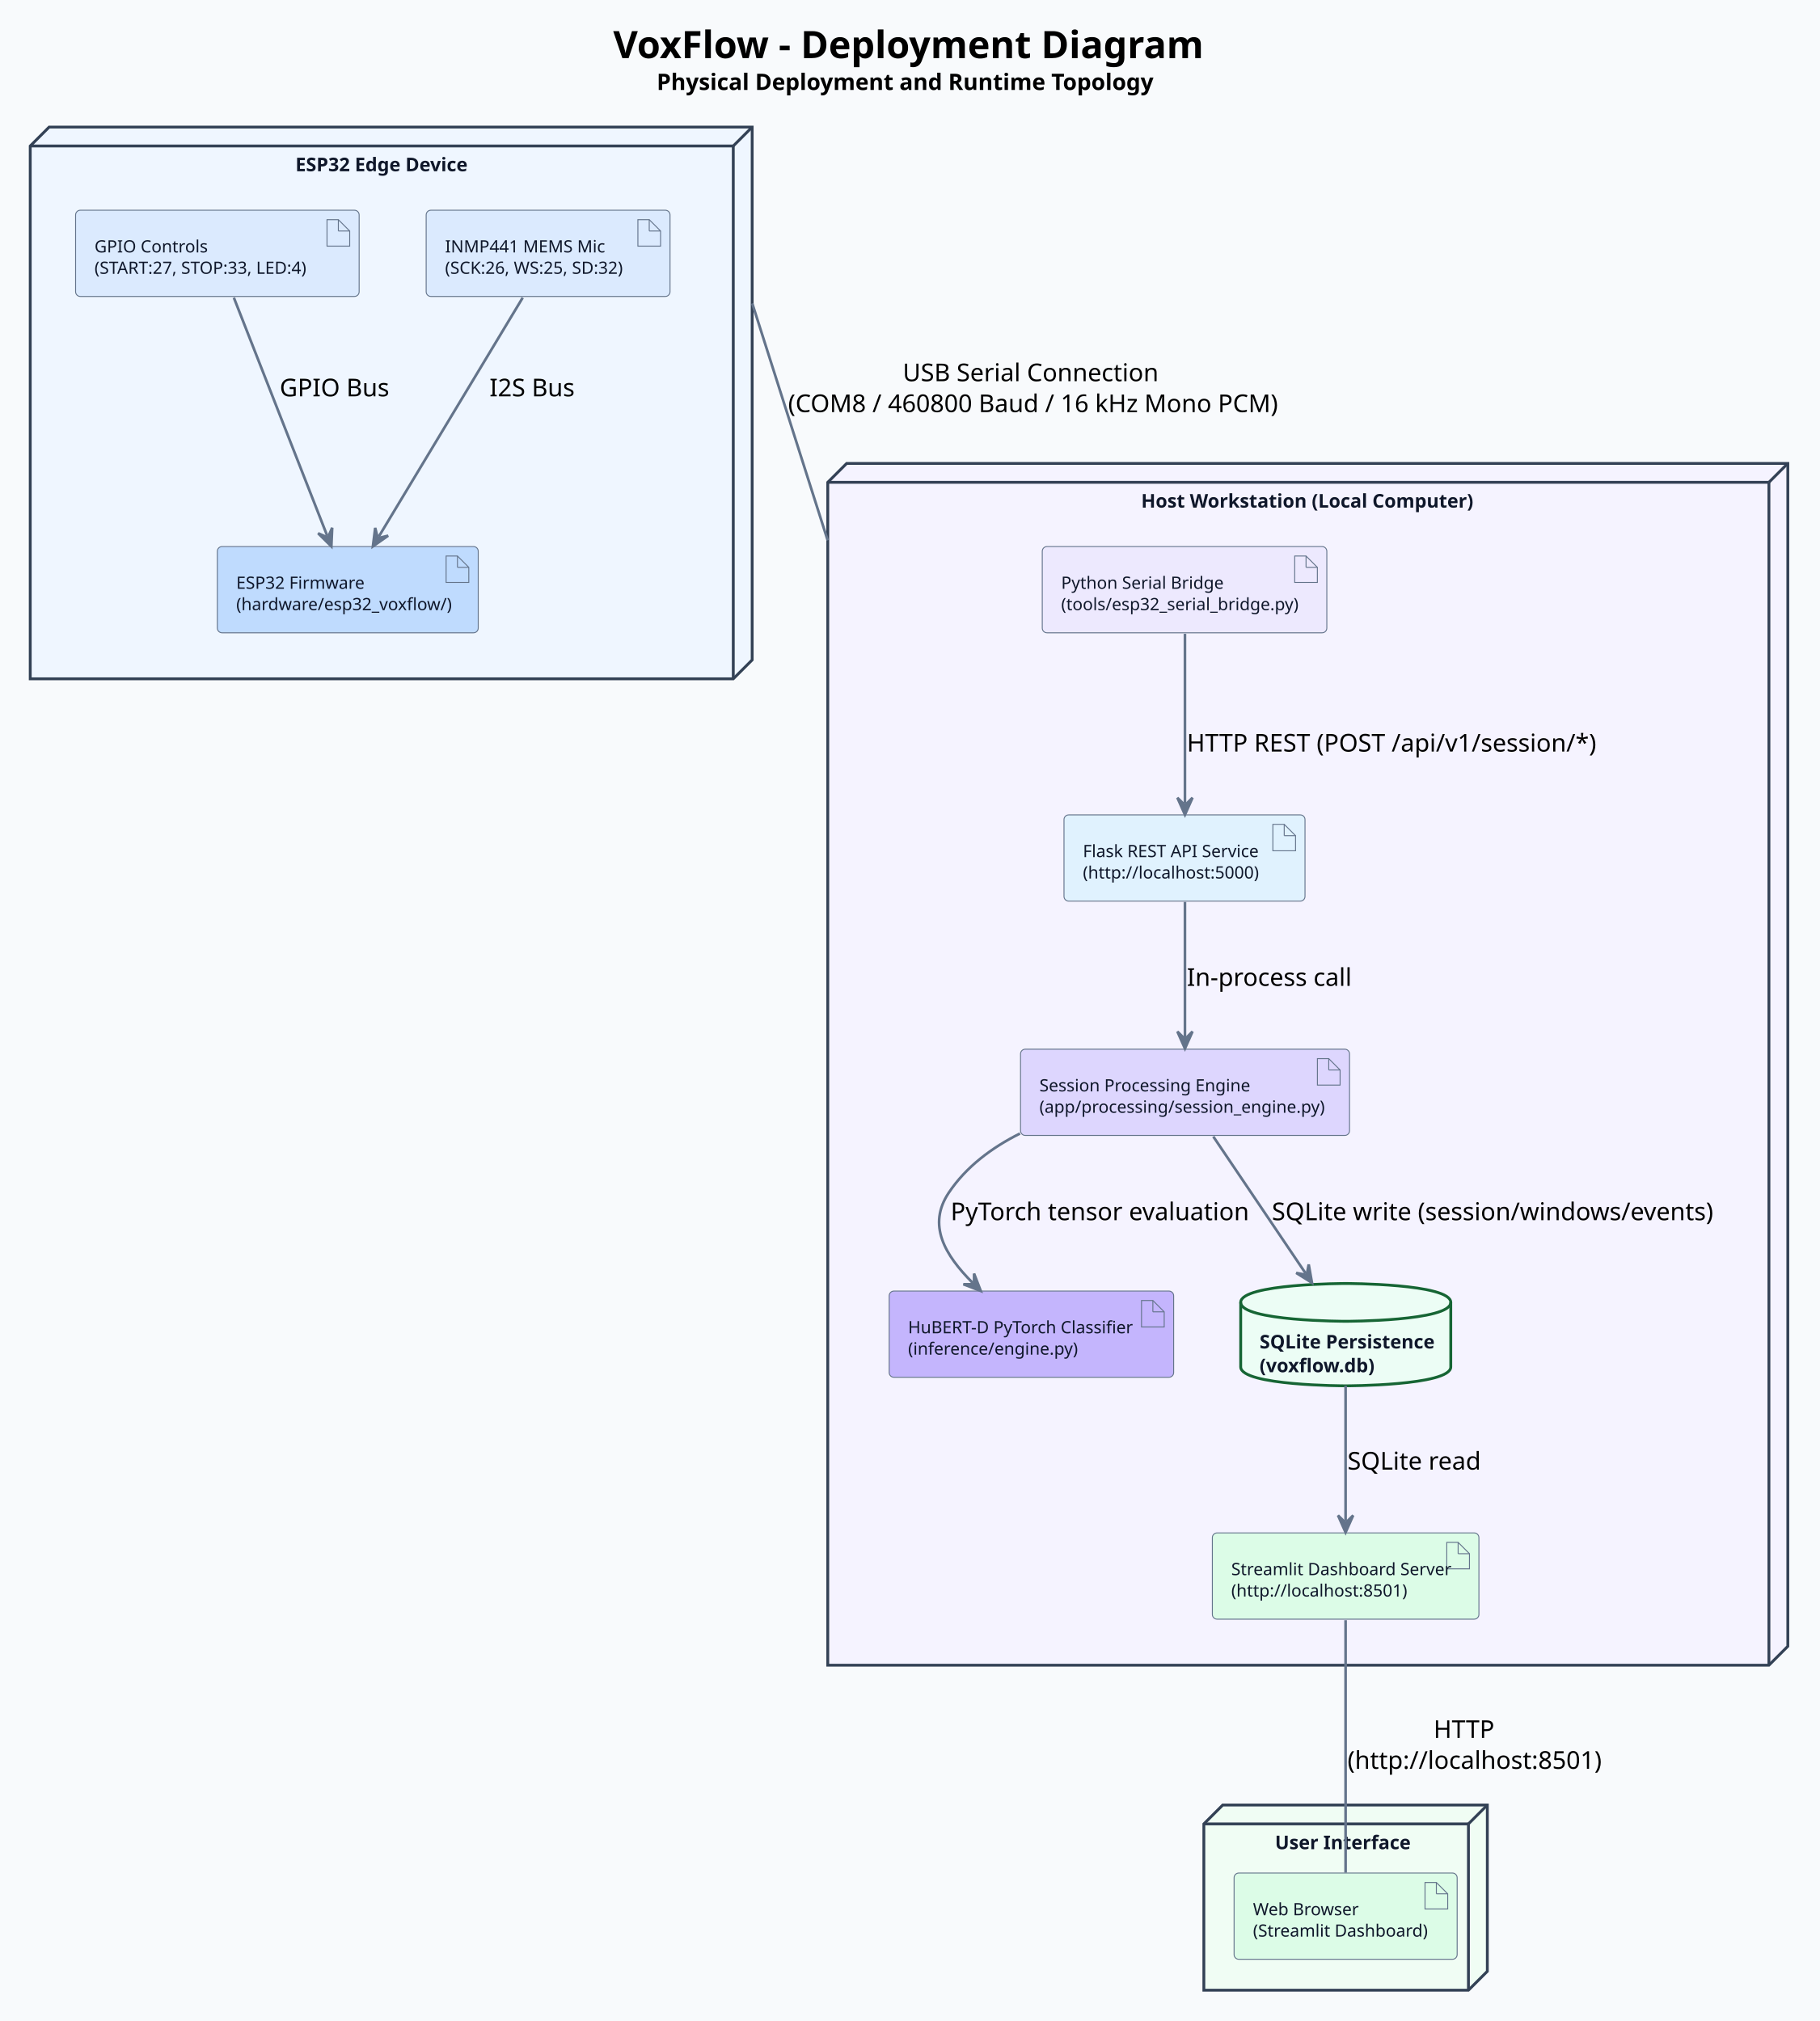
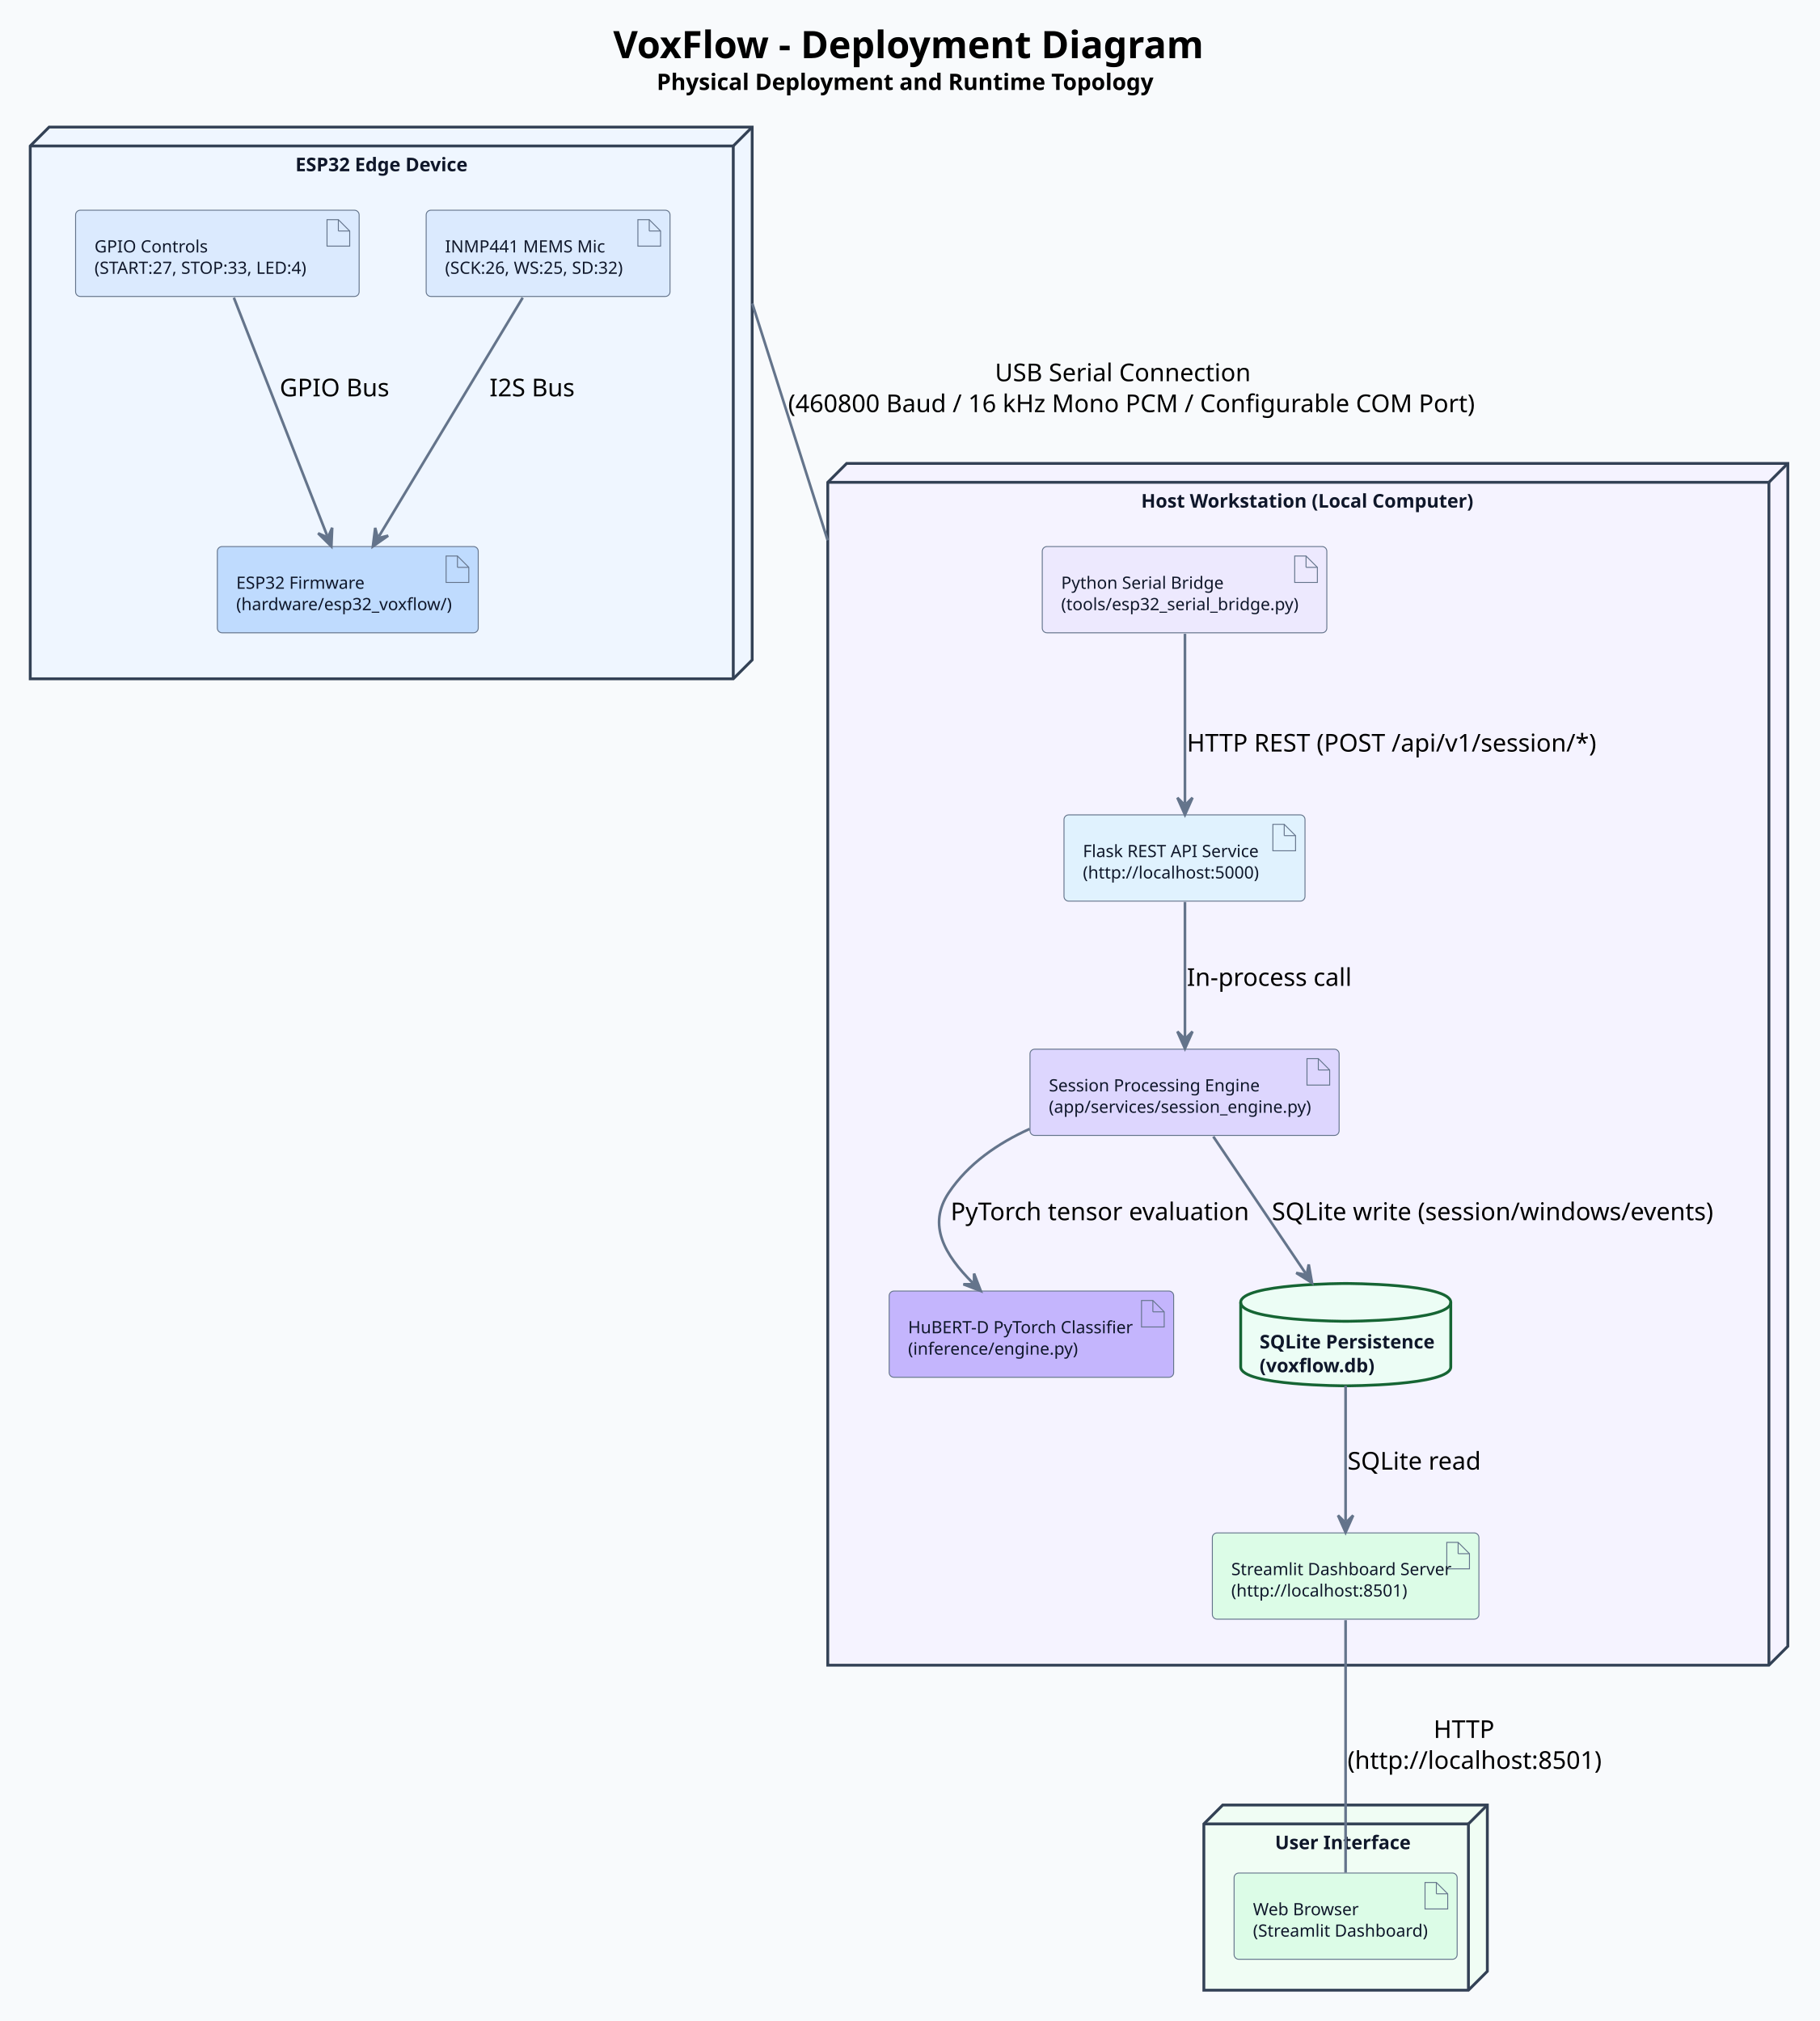
<svg xmlns="http://www.w3.org/2000/svg" contentStyleType="text/css" height="1894.792px" preserveAspectRatio="none" style="width:1705px;height:1894px;background:#F8FAFC;" version="1.1" viewBox="0 0 1705 1894" width="1705.312px" zoomAndPan="magnify">
  <defs />
  <g>
    <rect fill="#F8FAFC" height="1894.792" style="stroke:none;stroke-width:1.771;" width="1705.312" x="0" y="0" />
    <text fill="#000000" font-family="sans-serif" font-size="35.417" font-weight="bold" lengthAdjust="spacing" textLength="531.337" x="574.592" y="54.474">VoxFlow - Deployment Diagram</text>
    <text fill="#000000" font-family="sans-serif" font-size="21.25" font-weight="bold" lengthAdjust="spacing" textLength="449.851" x="615.335" y="84.315">Physical Deployment and Runtime Topology</text>
    <g id="cluster_Device">
      <polygon fill="#EFF6FF" points="28.333,136.797,46.042,119.088,704.792,119.088,704.792,618.463,687.083,636.172,28.333,636.172,28.333,136.797" style="stroke:#334155;stroke-width:2.656;" />
      <line style="stroke:#334155;stroke-width:2.656;" x1="687.083" x2="704.792" y1="136.797" y2="119.088" />
      <line style="stroke:#334155;stroke-width:2.656;" x1="28.333" x2="687.083" y1="136.797" y2="136.797" />
      <line style="stroke:#334155;stroke-width:2.656;" x1="687.083" x2="687.083" y1="136.797" y2="636.172" />
      <text fill="#0F172A" font-family="sans-serif" font-size="17.708" font-weight="bold" lengthAdjust="spacing" textLength="165.367" x="276.796" y="160.492">ESP32 Edge Device</text>
    </g>
    <g id="cluster_Host">
      <polygon fill="#F5F3FF" points="775.625,452.005,793.333,434.297,1675.208,434.297,1675.208,1542.839,1657.5,1560.547,775.625,1560.547,775.625,452.005" style="stroke:#334155;stroke-width:2.656;" />
      <line style="stroke:#334155;stroke-width:2.656;" x1="1657.5" x2="1675.208" y1="452.005" y2="434.297" />
      <line style="stroke:#334155;stroke-width:2.656;" x1="775.625" x2="1657.5" y1="452.005" y2="452.005" />
      <line style="stroke:#334155;stroke-width:2.656;" x1="1657.5" x2="1657.5" y1="452.005" y2="1560.547" />
      <text fill="#0F172A" font-family="sans-serif" font-size="17.708" font-weight="bold" lengthAdjust="spacing" textLength="298.093" x="1069.287" y="475.7">Host Workstation (Local Computer)</text>
    </g>
    <g id="cluster_Client">
      <polygon fill="#F0FDF4" points="1128.021,1709.297,1145.729,1691.589,1393.646,1691.589,1393.646,1847.422,1375.938,1865.13,1128.021,1865.13,1128.021,1709.297" style="stroke:#334155;stroke-width:2.656;" />
      <line style="stroke:#334155;stroke-width:2.656;" x1="1375.938" x2="1393.646" y1="1709.297" y2="1691.589" />
      <line style="stroke:#334155;stroke-width:2.656;" x1="1128.021" x2="1375.938" y1="1709.297" y2="1709.297" />
      <line style="stroke:#334155;stroke-width:2.656;" x1="1375.938" x2="1375.938" y1="1709.297" y2="1865.13" />
      <text fill="#0F172A" font-family="sans-serif" font-size="17.708" font-weight="bold" lengthAdjust="spacing" textLength="118.113" x="1194.693" y="1732.992">User Interface</text>
    </g>
    <g id="elem_Mic">
      <rect fill="#DBEAFE" height="80.822" rx="4.427" ry="4.427" style="stroke:#64748B;stroke-width:0.885;" width="228.5" x="399.323" y="197.005" />
      <polygon fill="#DBEAFE" points="597.718,205.859,597.718,230.651,618.968,230.651,618.968,216.484,608.343,205.859,597.718,205.859" style="stroke:#64748B;stroke-width:0.885;" />
      <line style="stroke:#64748B;stroke-width:0.885;" x1="608.343" x2="608.343" y1="205.859" y2="216.484" />
      <line style="stroke:#64748B;stroke-width:0.885;" x1="618.968" x2="608.343" y1="216.484" y2="216.484" />
      <text fill="#0F172A" font-family="sans-serif" font-size="15.938" lengthAdjust="spacing" textLength="147.889" x="417.031" y="236.571">INMP441 MEMS Mic</text>
      <text fill="#0F172A" font-family="sans-serif" font-size="15.938" lengthAdjust="spacing" textLength="175.375" x="417.031" y="256.617">(SCK:26, WS:25, SD:32)</text>
    </g>
    <g id="elem_Pins">
      <rect fill="#DBEAFE" height="80.822" rx="4.427" ry="4.427" style="stroke:#64748B;stroke-width:0.885;" width="265.69" x="70.833" y="197.005" />
      <polygon fill="#DBEAFE" points="306.419,205.859,306.419,230.651,327.669,230.651,327.669,216.484,317.044,205.859,306.419,205.859" style="stroke:#64748B;stroke-width:0.885;" />
      <line style="stroke:#64748B;stroke-width:0.885;" x1="317.044" x2="317.044" y1="205.859" y2="216.484" />
      <line style="stroke:#64748B;stroke-width:0.885;" x1="327.669" x2="317.044" y1="216.484" y2="216.484" />
      <text fill="#0F172A" font-family="sans-serif" font-size="15.938" lengthAdjust="spacing" textLength="103.625" x="88.542" y="236.571">GPIO Controls</text>
      <text fill="#0F172A" font-family="sans-serif" font-size="15.938" lengthAdjust="spacing" textLength="212.565" x="88.542" y="256.617">(START:27, STOP:33, LED:4)</text>
    </g>
    <g id="elem_Firmware">
      <rect fill="#BFDBFE" height="80.822" rx="4.427" ry="4.427" style="stroke:#64748B;stroke-width:0.885;" width="244.468" x="203.646" y="512.213" />
      <polygon fill="#BFDBFE" points="418.01,521.068,418.01,545.859,439.26,545.859,439.26,531.693,428.635,521.068,418.01,521.068" style="stroke:#64748B;stroke-width:0.885;" />
      <line style="stroke:#64748B;stroke-width:0.885;" x1="428.635" x2="428.635" y1="521.068" y2="531.693" />
      <line style="stroke:#64748B;stroke-width:0.885;" x1="439.26" x2="428.635" y1="531.693" y2="531.693" />
      <text fill="#0F172A" font-family="sans-serif" font-size="15.938" lengthAdjust="spacing" textLength="120.45" x="221.354" y="551.779">ESP32 Firmware</text>
      <text fill="#0F172A" font-family="sans-serif" font-size="15.938" lengthAdjust="spacing" textLength="191.343" x="221.354" y="571.825">(hardware/esp32_voxflow/)</text>
    </g>
    <g id="elem_Bridge">
      <rect fill="#EDE9FE" height="80.822" rx="4.427" ry="4.427" style="stroke:#64748B;stroke-width:0.885;" width="266.632" x="976.615" y="512.213" />
      <polygon fill="#EDE9FE" points="1213.142,521.068,1213.142,545.859,1234.392,545.859,1234.392,531.693,1223.767,521.068,1213.142,521.068" style="stroke:#64748B;stroke-width:0.885;" />
      <line style="stroke:#64748B;stroke-width:0.885;" x1="1223.767" x2="1223.767" y1="521.068" y2="531.693" />
      <line style="stroke:#64748B;stroke-width:0.885;" x1="1234.392" x2="1223.767" y1="531.693" y2="531.693" />
      <text fill="#0F172A" font-family="sans-serif" font-size="15.938" lengthAdjust="spacing" textLength="145.29" x="994.323" y="551.779">Python Serial Bridge</text>
      <text fill="#0F172A" font-family="sans-serif" font-size="15.938" lengthAdjust="spacing" textLength="213.506" x="994.323" y="571.825">(tools/esp32_serial_bridge.py)</text>
    </g>
    <g id="elem_Flask">
      <rect fill="#E0F2FE" height="80.822" rx="4.427" ry="4.427" style="stroke:#64748B;stroke-width:0.885;" width="225.823" x="996.979" y="763.672" />
      <polygon fill="#E0F2FE" points="1192.698,772.526,1192.698,797.318,1213.948,797.318,1213.948,783.151,1203.323,772.526,1192.698,772.526" style="stroke:#64748B;stroke-width:0.885;" />
      <line style="stroke:#64748B;stroke-width:0.885;" x1="1203.323" x2="1203.323" y1="772.526" y2="783.151" />
      <line style="stroke:#64748B;stroke-width:0.885;" x1="1213.948" x2="1203.323" y1="783.151" y2="783.151" />
      <text fill="#0F172A" font-family="sans-serif" font-size="15.938" lengthAdjust="spacing" textLength="172.698" x="1014.688" y="803.237">Flask REST API Service</text>
      <text fill="#0F172A" font-family="sans-serif" font-size="15.938" lengthAdjust="spacing" textLength="153.266" x="1014.688" y="823.284">(http://localhost:5000)</text>
    </g>
    <g id="elem_Engine">
-       <rect fill="#DDD6FE" height="80.822" rx="4.427" ry="4.427" style="stroke:#64748B;stroke-width:0.885;" width="308.281" x="956.25" y="983.255" />
-       <polygon fill="#DDD6FE" points="1234.427,992.109,1234.427,1016.901,1255.677,1016.901,1255.677,1002.734,1245.052,992.109,1234.427,992.109" style="stroke:#64748B;stroke-width:0.885;" />
-       <line style="stroke:#64748B;stroke-width:0.885;" x1="1245.052" x2="1245.052" y1="992.109" y2="1002.734" />
-       <line style="stroke:#64748B;stroke-width:0.885;" x1="1255.677" x2="1245.052" y1="1002.734" y2="1002.734" />
-       <text fill="#0F172A" font-family="sans-serif" font-size="15.938" lengthAdjust="spacing" textLength="194.02" x="973.958" y="1022.821">Session Processing Engine</text>
-       <text fill="#0F172A" font-family="sans-serif" font-size="15.938" lengthAdjust="spacing" textLength="255.156" x="973.958" y="1042.867">(app/processing/session_engine.py)</text>
+       <rect fill="#DDD6FE" height="80.822" rx="4.427" ry="4.427" style="stroke:#64748B;stroke-width:0.885;" width="289.658" x="965.104" y="983.255" />
+       <polygon fill="#DDD6FE" points="1224.658,992.109,1224.658,1016.901,1245.908,1016.901,1245.908,1002.734,1235.283,992.109,1224.658,992.109" style="stroke:#64748B;stroke-width:0.885;" />
+       <line style="stroke:#64748B;stroke-width:0.885;" x1="1235.283" x2="1235.283" y1="992.109" y2="1002.734" />
+       <line style="stroke:#64748B;stroke-width:0.885;" x1="1245.908" x2="1235.283" y1="1002.734" y2="1002.734" />
+       <text fill="#0F172A" font-family="sans-serif" font-size="15.938" lengthAdjust="spacing" textLength="194.02" x="982.812" y="1022.821">Session Processing Engine</text>
+       <text fill="#0F172A" font-family="sans-serif" font-size="15.938" lengthAdjust="spacing" textLength="236.533" x="982.812" y="1042.867">(app/services/session_engine.py)</text>
    </g>
    <g id="elem_HuBERT">
      <rect fill="#C4B5FD" height="80.822" rx="4.427" ry="4.427" style="stroke:#64748B;stroke-width:0.885;" width="266.546" x="833.177" y="1209.922" />
      <polygon fill="#C4B5FD" points="1069.619,1218.776,1069.619,1243.568,1090.869,1243.568,1090.869,1229.401,1080.244,1218.776,1069.619,1218.776" style="stroke:#64748B;stroke-width:0.885;" />
      <line style="stroke:#64748B;stroke-width:0.885;" x1="1080.244" x2="1080.244" y1="1218.776" y2="1229.401" />
      <line style="stroke:#64748B;stroke-width:0.885;" x1="1090.869" x2="1080.244" y1="1229.401" y2="1229.401" />
      <text fill="#0F172A" font-family="sans-serif" font-size="15.938" lengthAdjust="spacing" textLength="213.421" x="850.885" y="1249.487">HuBERT-D PyTorch Classifier</text>
      <text fill="#0F172A" font-family="sans-serif" font-size="15.938" lengthAdjust="spacing" textLength="149.725" x="850.885" y="1269.534">(inference/engine.py)</text>
    </g>
    <g id="elem_DB">
      <path d="M1162.552,1220.547 C1162.552,1202.839 1260.968,1202.839 1260.968,1202.839 C1260.968,1202.839 1359.384,1202.839 1359.384,1220.547 L1359.384,1281.032 C1359.384,1298.74 1260.968,1298.74 1260.968,1298.74 C1260.968,1298.74 1162.552,1298.74 1162.552,1281.032 L1162.552,1220.547 " fill="#ECFDF5" style="stroke:#166534;stroke-width:2.656;" />
      <path d="M1162.552,1220.547 C1162.552,1238.255 1260.968,1238.255 1260.968,1238.255 C1260.968,1238.255 1359.384,1238.255 1359.384,1220.547 " fill="none" style="stroke:#166534;stroke-width:2.656;" />
      <text fill="#0F172A" font-family="sans-serif" font-size="17.708" font-weight="bold" lengthAdjust="spacing" textLength="161.416" x="1180.26" y="1263.721">SQLite Persistence</text>
      <text fill="#0F172A" font-family="sans-serif" font-size="17.708" font-weight="bold" lengthAdjust="spacing" textLength="104.27" x="1180.26" y="1285.995">(voxflow.db)</text>
    </g>
    <g id="elem_Streamlit">
      <rect fill="#DCFCE7" height="80.822" rx="4.427" ry="4.427" style="stroke:#64748B;stroke-width:0.885;" width="249.768" x="1135.99" y="1436.589" />
      <polygon fill="#DCFCE7" points="1355.653,1445.443,1355.653,1470.234,1376.903,1470.234,1376.903,1456.068,1366.278,1445.443,1355.653,1445.443" style="stroke:#64748B;stroke-width:0.885;" />
      <line style="stroke:#64748B;stroke-width:0.885;" x1="1366.278" x2="1366.278" y1="1445.443" y2="1456.068" />
      <line style="stroke:#64748B;stroke-width:0.885;" x1="1376.903" x2="1366.278" y1="1456.068" y2="1456.068" />
      <text fill="#0F172A" font-family="sans-serif" font-size="15.938" lengthAdjust="spacing" textLength="196.643" x="1153.698" y="1476.154">Streamlit Dashboard Server</text>
      <text fill="#0F172A" font-family="sans-serif" font-size="15.938" lengthAdjust="spacing" textLength="153.266" x="1153.698" y="1496.2">(http://localhost:8501)</text>
    </g>
    <g id="elem_Browser">
      <rect fill="#DCFCE7" height="80.822" rx="4.427" ry="4.427" style="stroke:#64748B;stroke-width:0.885;" width="209.014" x="1156.354" y="1755.339" />
      <polygon fill="#DCFCE7" points="1335.264,1764.193,1335.264,1788.984,1356.514,1788.984,1356.514,1774.818,1345.889,1764.193,1335.264,1764.193" style="stroke:#64748B;stroke-width:0.885;" />
      <line style="stroke:#64748B;stroke-width:0.885;" x1="1345.889" x2="1345.889" y1="1764.193" y2="1774.818" />
      <line style="stroke:#64748B;stroke-width:0.885;" x1="1356.514" x2="1345.889" y1="1774.818" y2="1774.818" />
      <text fill="#0F172A" font-family="sans-serif" font-size="15.938" lengthAdjust="spacing" textLength="95.648" x="1174.062" y="1794.904">Web Browser</text>
      <text fill="#0F172A" font-family="sans-serif" font-size="15.938" lengthAdjust="spacing" textLength="155.889" x="1174.062" y="1814.95">(Streamlit Dashboard)</text>
    </g>
    <g id="link_Mic_Firmware">
      <path d="M489.777,278.977 C453.67,338.92 390.885,443.151 354.901,502.916 " fill="none" id="Mic-to-Firmware" style="stroke:#64748B;stroke-width:2.479;" />
      <polygon fill="#64748B" points="349.421,512.019,363.71,502.019,353.988,504.433,351.573,494.711,349.421,512.019" style="stroke:#64748B;stroke-width:2.479;" />
      <text fill="#000000" font-family="sans-serif" font-size="23.021" lengthAdjust="spacing" textLength="80.618" x="458.646" y="371.424">I2S Bus</text>
    </g>
    <g id="link_Pins_Firmware">
      <path d="M219.123,278.977 C242.622,338.92 283.174,442.361 306.603,502.127 " fill="none" id="Pins-to-Firmware" style="stroke:#64748B;stroke-width:2.479;" />
      <polygon fill="#64748B" points="310.48,512.019,311.258,494.595,307.249,503.775,298.069,499.766,310.48,512.019" style="stroke:#64748B;stroke-width:2.479;" />
      <text fill="#000000" font-family="sans-serif" font-size="23.021" lengthAdjust="spacing" textLength="103.627" x="262.083" y="371.424">GPIO Bus</text>
    </g>
    <g id="link_Bridge_Flask">
      <path d="M1110.312,593.991 C1110.312,640.422 1110.312,706.562 1110.312,752.905 " fill="none" id="Bridge-to-Flask" style="stroke:#64748B;stroke-width:2.479;" />
      <polygon fill="#64748B" points="1110.312,763.53,1117.396,747.593,1110.312,754.676,1103.229,747.593,1110.312,763.53" style="stroke:#64748B;stroke-width:2.479;" />
      <text fill="#000000" font-family="sans-serif" font-size="23.021" lengthAdjust="spacing" textLength="386.33" x="1112.083" y="704.34">HTTP REST (POST /api/v1/session/*)</text>
    </g>
    <g id="link_Flask_Engine">
      <path d="M1110.312,845.29 C1110.312,884.212 1110.312,932.963 1110.312,972.028 " fill="none" id="Flask-to-Engine" style="stroke:#64748B;stroke-width:2.479;" />
      <polygon fill="#64748B" points="1110.312,982.653,1117.396,966.716,1110.312,973.799,1103.229,966.716,1110.312,982.653" style="stroke:#64748B;stroke-width:2.479;" />
      <text fill="#000000" font-family="sans-serif" font-size="23.021" lengthAdjust="spacing" textLength="148.41" x="1112.083" y="923.924">In-process call</text>
    </g>
    <g id="link_Engine_HuBERT">
-       <path d="M955.719,1062.287 C929.351,1075.48 905.25,1093.437 888.958,1117.839 C868.842,1147.996 885.058,1175.899 911.461,1202.303 " fill="none" id="Engine-to-HuBERT" style="stroke:#64748B;stroke-width:2.479;" />
+       <path d="M964.785,1057.967 C934.912,1071.496 907.092,1090.656 888.958,1117.839 C868.842,1147.996 885.058,1175.899 911.461,1202.303 " fill="none" id="Engine-to-HuBERT" style="stroke:#64748B;stroke-width:2.479;" />
      <polygon fill="#64748B" points="918.974,1209.816,912.713,1193.537,912.713,1203.555,902.696,1203.555,918.974,1209.816" style="stroke:#64748B;stroke-width:2.479;" />
      <text fill="#000000" font-family="sans-serif" font-size="23.021" lengthAdjust="spacing" textLength="267.437" x="890.729" y="1143.507">PyTorch tensor evaluation</text>
    </g>
    <g id="link_Engine_DB">
      <path d="M1136.875,1065.139 C1162.694,1103.406 1195.991,1152.771 1223.386,1193.359 " fill="none" id="Engine-to-DB" style="stroke:#64748B;stroke-width:2.479;" />
      <polygon fill="#64748B" points="1229.33,1202.166,1226.285,1184.993,1224.377,1194.827,1214.543,1192.918,1229.33,1202.166" style="stroke:#64748B;stroke-width:2.479;" />
      <text fill="#000000" font-family="sans-serif" font-size="23.021" lengthAdjust="spacing" textLength="394.063" x="1191.771" y="1143.507">SQLite write (session/windows/events)</text>
    </g>
    <g id="link_DB_Streamlit">
      <path d="M1260.833,1298.658 C1260.833,1339.246 1260.833,1387.023 1260.833,1425.468 " fill="none" id="DB-to-Streamlit" style="stroke:#64748B;stroke-width:2.479;" />
      <polygon fill="#64748B" points="1260.833,1436.093,1267.917,1420.155,1260.833,1427.238,1253.75,1420.155,1260.833,1436.093" style="stroke:#64748B;stroke-width:2.479;" />
      <text fill="#000000" font-family="sans-serif" font-size="23.021" lengthAdjust="spacing" textLength="122.849" x="1262.604" y="1377.257">SQLite read</text>
    </g>
    <g id="link_Device_Host">
      <path d="M704.905,284.385 C705.042,284.814 705.179,285.245 705.317,285.679 C705.869,287.414 706.433,289.185 707.008,290.991 C716.203,319.888 728.216,357.643 740.228,395.394 C752.24,433.145 764.25,470.892 773.439,499.773 C774.013,501.578 774.576,503.349 775.128,505.082 C775.266,505.516 775.403,505.947 775.539,506.376 " fill="none" id="Device-Host" style="stroke:#64748B;stroke-width:2.479;" />
-       <text fill="#000000" font-family="sans-serif" font-size="23.021" lengthAdjust="spacing" textLength="235.446" x="845.904" y="357.257">USB Serial Connection</text>
-       <text fill="#000000" font-family="sans-serif" font-size="23.021" lengthAdjust="spacing" textLength="450.379" x="738.438" y="386.213">(COM8 / 460800 Baud / 16 kHz Mono PCM)</text>
+       <text fill="#000000" font-family="sans-serif" font-size="23.021" lengthAdjust="spacing" textLength="235.446" x="932.277" y="357.257">USB Serial Connection</text>
+       <text fill="#000000" font-family="sans-serif" font-size="23.021" lengthAdjust="spacing" textLength="623.125" x="738.438" y="386.213">(460800 Baud / 16 kHz Mono PCM / Configurable COM Port)</text>
    </g>
    <g id="link_Streamlit_Browser">
      <path d="M1260.833,1518.366 C1260.833,1578.946 1260.833,1694.44 1260.833,1755.02 " fill="none" id="Streamlit-Browser" style="stroke:#64748B;stroke-width:2.479;" />
      <text fill="#000000" font-family="sans-serif" font-size="23.021" lengthAdjust="spacing" textLength="60.104" x="1343.245" y="1628.715">HTTP</text>
      <text fill="#000000" font-family="sans-serif" font-size="23.021" lengthAdjust="spacing" textLength="221.384" x="1262.604" y="1657.671">(http://localhost:8501)</text>
    </g>
  </g>
</svg>
